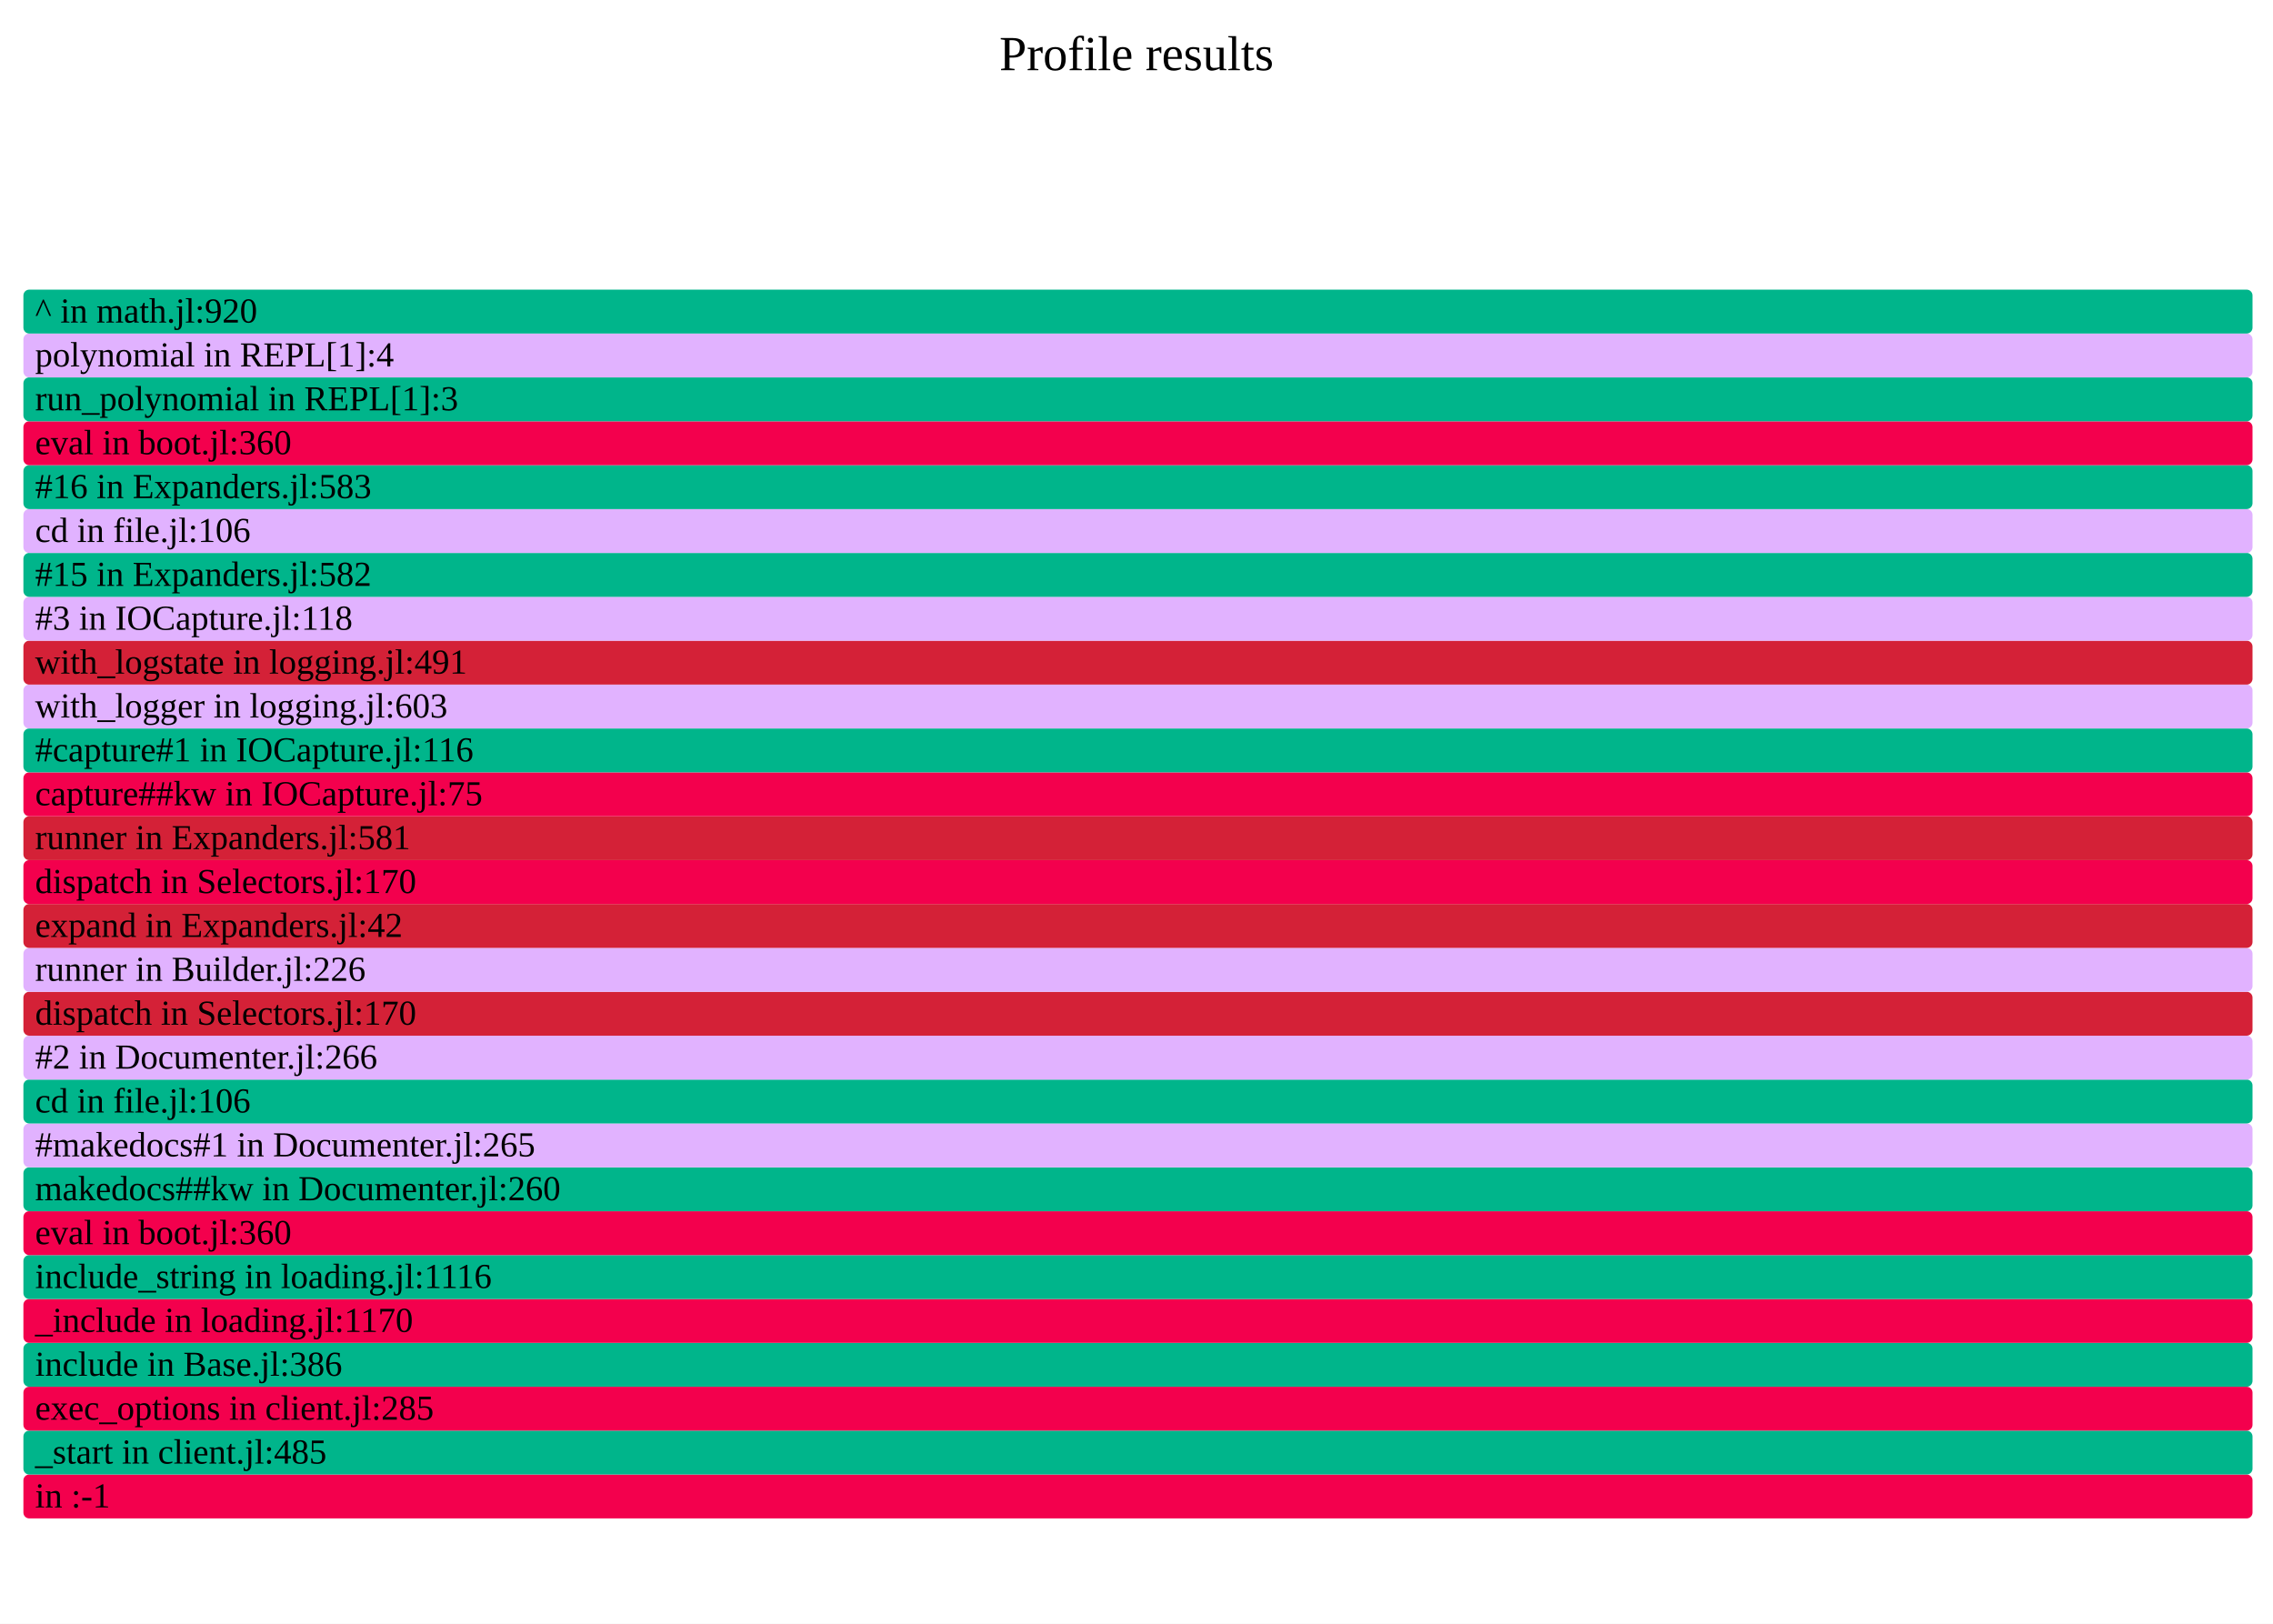
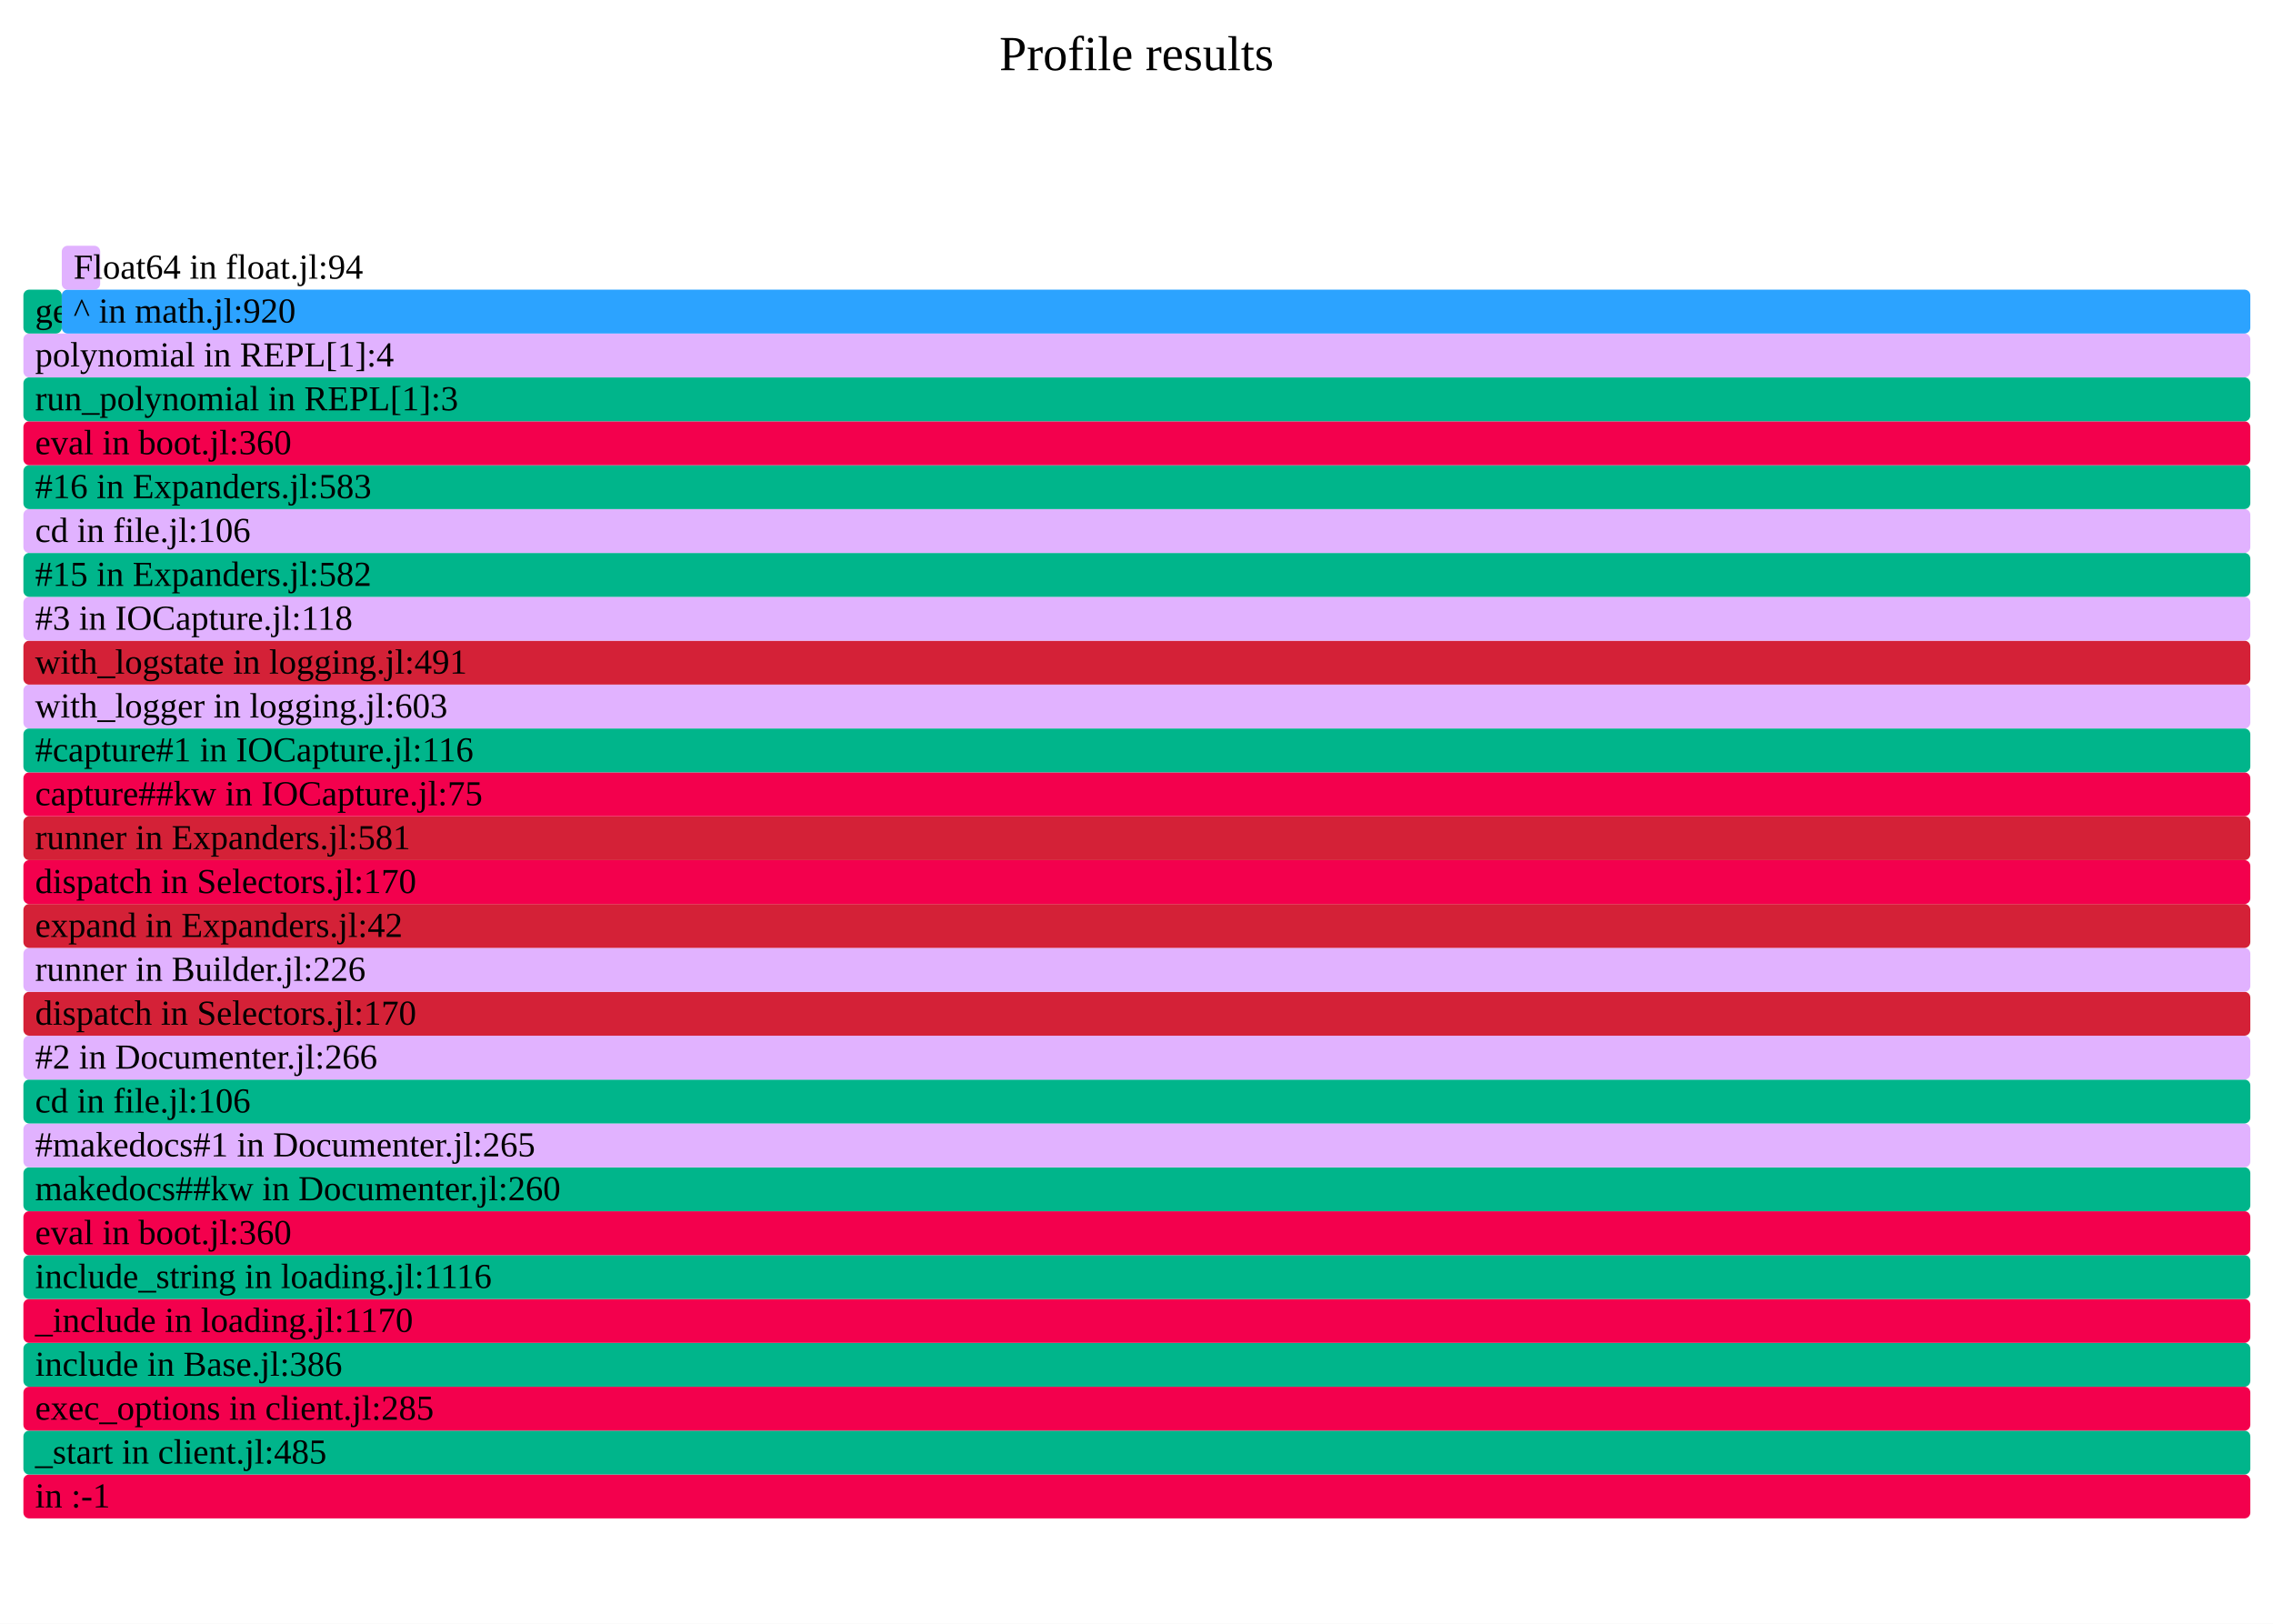
- <svg xmlns="http://www.w3.org/2000/svg" version="1.1" width="777" height="555" viewBox="0 0 777 555" id="fig-b121464a1d5c4b6e9b5437ceb516d9c4">
+ <svg xmlns="http://www.w3.org/2000/svg" version="1.1" width="777" height="555" viewBox="0 0 777 555" id="fig-0759c5162d19478b801f93465cdafe8c">
  <defs>
-     <clipPath id="fig-b121464a1d5c4b6e9b5437ceb516d9c4-clip">
+     <clipPath id="fig-0759c5162d19478b801f93465cdafe8c-clip">
      <rect x="0" y="0" width="777" height="555" />
    </clipPath>
  </defs>
  <style type="text/css">
-     #fig-b121464a1d5c4b6e9b5437ceb516d9c4 text {
+     #fig-0759c5162d19478b801f93465cdafe8c text {
        pointer-events: none;
        font-family: inherit;
        font-size: 12px;
        fill: #000000;
    }
-     text#fig-b121464a1d5c4b6e9b5437ceb516d9c4-caption {
+     text#fig-0759c5162d19478b801f93465cdafe8c-caption {
        font-size: 16.8px;
        fill: #000000;
        text-anchor: middle;
    }
-     #fig-b121464a1d5c4b6e9b5437ceb516d9c4-bg {
+     #fig-0759c5162d19478b801f93465cdafe8c-bg {
        fill: #FFFFFF;
    }
-     #fig-b121464a1d5c4b6e9b5437ceb516d9c4-viewport rect, #fig-b121464a1d5c4b6e9b5437ceb516d9c4-viewport path {
+     #fig-0759c5162d19478b801f93465cdafe8c-viewport rect, #fig-0759c5162d19478b801f93465cdafe8c-viewport path {
        vector-effect: non-scaling-stroke;
        fill-opacity: 1;
    }
-     #fig-b121464a1d5c4b6e9b5437ceb516d9c4-viewport text {
+     #fig-0759c5162d19478b801f93465cdafe8c-viewport text {
        stroke: #000000;
        stroke-width: 0;
        stroke-opacity: 0.35;
    }
-     #fig-b121464a1d5c4b6e9b5437ceb516d9c4-viewport rect:hover, #fig-b121464a1d5c4b6e9b5437ceb516d9c4-viewport path:hover {
+     #fig-0759c5162d19478b801f93465cdafe8c-viewport rect:hover, #fig-0759c5162d19478b801f93465cdafe8c-viewport path:hover {
        fill-opacity: 0.75;
        stroke: #000000;
        stroke-width: 0.5;
    }
-     #fig-b121464a1d5c4b6e9b5437ceb516d9c4-viewport + rect {
+     #fig-0759c5162d19478b801f93465cdafe8c-viewport + rect {
        fill: #FFFFFF;
        opacity: 0.8;
    }
-     text#fig-b121464a1d5c4b6e9b5437ceb516d9c4-details{
+     text#fig-0759c5162d19478b801f93465cdafe8c-details{
        fill: #000000;
    }
</style>
-   <g id="fig-b121464a1d5c4b6e9b5437ceb516d9c4-frame" clip-path="url(#fig-b121464a1d5c4b6e9b5437ceb516d9c4-clip)">
-     <rect id="fig-b121464a1d5c4b6e9b5437ceb516d9c4-bg" x="0" y="0" width="777" height="555" />
-     <text id="fig-b121464a1d5c4b6e9b5437ceb516d9c4-caption" x="388.5" y="24">Profile results</text>
-     <g id="fig-b121464a1d5c4b6e9b5437ceb516d9c4-viewport" transform="scale(1)">
-       <rect x="8" y="504" width="762" height="15" rx="2" fill="#F3004D" data-dinfo="" />
+   <g id="fig-0759c5162d19478b801f93465cdafe8c-frame" clip-path="url(#fig-0759c5162d19478b801f93465cdafe8c-clip)">
+     <rect id="fig-0759c5162d19478b801f93465cdafe8c-bg" x="0" y="0" width="777" height="555" />
+     <text id="fig-0759c5162d19478b801f93465cdafe8c-caption" x="388.5" y="24">Profile results</text>
+     <g id="fig-0759c5162d19478b801f93465cdafe8c-viewport" transform="scale(1)">
+       <rect x="8" y="504" width="761.25" height="15" rx="2" fill="#F3004D" data-dinfo="" />
      <text x="8" dx="4" y="515.25"> in :-1</text>
-       <rect x="8" y="489" width="762" height="15" rx="2" fill="#00B58B" data-dinfo="./" />
+       <rect x="8" y="489" width="761.25" height="15" rx="2" fill="#00B58B" data-dinfo="./" />
      <text x="8" dx="4" y="500.25">_start in client.jl:485</text>
-       <rect x="8" y="474" width="762" height="15" rx="2" fill="#F3004D" data-dinfo="./" />
+       <rect x="8" y="474" width="761.25" height="15" rx="2" fill="#F3004D" data-dinfo="./" />
      <text x="8" dx="4" y="485.25">exec_options in client.jl:285</text>
-       <rect x="8" y="459" width="762" height="15" rx="2" fill="#00B58B" data-dinfo="./" />
+       <rect x="8" y="459" width="761.25" height="15" rx="2" fill="#00B58B" data-dinfo="./" />
      <text x="8" dx="4" y="470.25">include in Base.jl:386</text>
-       <rect x="8" y="444" width="762" height="15" rx="2" fill="#F3004D" data-dinfo="./" />
+       <rect x="8" y="444" width="761.25" height="15" rx="2" fill="#F3004D" data-dinfo="./" />
      <text x="8" dx="4" y="455.25">_include in loading.jl:1170</text>
-       <rect x="8" y="429" width="762" height="15" rx="2" fill="#00B58B" data-dinfo="./" />
+       <rect x="8" y="429" width="761.25" height="15" rx="2" fill="#00B58B" data-dinfo="./" />
      <text x="8" dx="4" y="440.25">include_string in loading.jl:1116</text>
-       <rect x="8" y="414" width="762" height="15" rx="2" fill="#F3004D" data-dinfo="./" />
+       <rect x="8" y="414" width="761.25" height="15" rx="2" fill="#F3004D" data-dinfo="./" />
      <text x="8" dx="4" y="425.25">eval in boot.jl:360</text>
-       <rect x="8" y="399" width="762" height="15" rx="2" fill="#00B58B" data-dinfo="/home/runner/.julia/packages/Documenter/qdbx6/src/" />
+       <rect x="8" y="399" width="761.25" height="15" rx="2" fill="#00B58B" data-dinfo="/home/runner/.julia/packages/Documenter/qdbx6/src/" />
      <text x="8" dx="4" y="410.25">makedocs##kw in Documenter.jl:260</text>
-       <rect x="8" y="384" width="762" height="15" rx="2" fill="#E1B2FF" data-dinfo="/home/runner/.julia/packages/Documenter/qdbx6/src/" />
+       <rect x="8" y="384" width="761.25" height="15" rx="2" fill="#E1B2FF" data-dinfo="/home/runner/.julia/packages/Documenter/qdbx6/src/" />
      <text x="8" dx="4" y="395.25">#makedocs#1 in Documenter.jl:265</text>
-       <rect x="8" y="369" width="762" height="15" rx="2" fill="#00B58B" data-dinfo="./" />
+       <rect x="8" y="369" width="761.25" height="15" rx="2" fill="#00B58B" data-dinfo="./" />
      <text x="8" dx="4" y="380.25">cd in file.jl:106</text>
-       <rect x="8" y="354" width="762" height="15" rx="2" fill="#E1B2FF" data-dinfo="/home/runner/.julia/packages/Documenter/qdbx6/src/" />
+       <rect x="8" y="354" width="761.25" height="15" rx="2" fill="#E1B2FF" data-dinfo="/home/runner/.julia/packages/Documenter/qdbx6/src/" />
      <text x="8" dx="4" y="365.25">#2 in Documenter.jl:266</text>
-       <rect x="8" y="339" width="762" height="15" rx="2" fill="#D42137" data-dinfo="/home/runner/.julia/packages/Documenter/qdbx6/src/Utilities/" />
+       <rect x="8" y="339" width="761.25" height="15" rx="2" fill="#D42137" data-dinfo="/home/runner/.julia/packages/Documenter/qdbx6/src/Utilities/" />
      <text x="8" dx="4" y="350.25">dispatch in Selectors.jl:170</text>
-       <rect x="8" y="324" width="762" height="15" rx="2" fill="#E1B2FF" data-dinfo="/home/runner/.julia/packages/Documenter/qdbx6/src/" />
+       <rect x="8" y="324" width="761.25" height="15" rx="2" fill="#E1B2FF" data-dinfo="/home/runner/.julia/packages/Documenter/qdbx6/src/" />
      <text x="8" dx="4" y="335.25">runner in Builder.jl:226</text>
-       <rect x="8" y="309" width="762" height="15" rx="2" fill="#D42137" data-dinfo="/home/runner/.julia/packages/Documenter/qdbx6/src/" />
+       <rect x="8" y="309" width="761.25" height="15" rx="2" fill="#D42137" data-dinfo="/home/runner/.julia/packages/Documenter/qdbx6/src/" />
      <text x="8" dx="4" y="320.25">expand in Expanders.jl:42</text>
-       <rect x="8" y="294" width="762" height="15" rx="2" fill="#F3004D" data-dinfo="/home/runner/.julia/packages/Documenter/qdbx6/src/Utilities/" />
+       <rect x="8" y="294" width="761.25" height="15" rx="2" fill="#F3004D" data-dinfo="/home/runner/.julia/packages/Documenter/qdbx6/src/Utilities/" />
      <text x="8" dx="4" y="305.25">dispatch in Selectors.jl:170</text>
-       <rect x="8" y="279" width="762" height="15" rx="2" fill="#D42137" data-dinfo="/home/runner/.julia/packages/Documenter/qdbx6/src/" />
+       <rect x="8" y="279" width="761.25" height="15" rx="2" fill="#D42137" data-dinfo="/home/runner/.julia/packages/Documenter/qdbx6/src/" />
      <text x="8" dx="4" y="290.25">runner in Expanders.jl:581</text>
-       <rect x="8" y="264" width="762" height="15" rx="2" fill="#F3004D" data-dinfo="/home/runner/.julia/packages/IOCapture/sXY71/src/" />
+       <rect x="8" y="264" width="761.25" height="15" rx="2" fill="#F3004D" data-dinfo="/home/runner/.julia/packages/IOCapture/sXY71/src/" />
      <text x="8" dx="4" y="275.25">capture##kw in IOCapture.jl:75</text>
-       <rect x="8" y="249" width="762" height="15" rx="2" fill="#00B58B" data-dinfo="/home/runner/.julia/packages/IOCapture/sXY71/src/" />
+       <rect x="8" y="249" width="761.25" height="15" rx="2" fill="#00B58B" data-dinfo="/home/runner/.julia/packages/IOCapture/sXY71/src/" />
      <text x="8" dx="4" y="260.25">#capture#1 in IOCapture.jl:116</text>
-       <rect x="8" y="234" width="762" height="15" rx="2" fill="#E1B2FF" data-dinfo="./" />
+       <rect x="8" y="234" width="761.25" height="15" rx="2" fill="#E1B2FF" data-dinfo="./" />
      <text x="8" dx="4" y="245.25">with_logger in logging.jl:603</text>
-       <rect x="8" y="219" width="762" height="15" rx="2" fill="#D42137" data-dinfo="./" />
+       <rect x="8" y="219" width="761.25" height="15" rx="2" fill="#D42137" data-dinfo="./" />
      <text x="8" dx="4" y="230.25">with_logstate in logging.jl:491</text>
-       <rect x="8" y="204" width="762" height="15" rx="2" fill="#E1B2FF" data-dinfo="/home/runner/.julia/packages/IOCapture/sXY71/src/" />
+       <rect x="8" y="204" width="761.25" height="15" rx="2" fill="#E1B2FF" data-dinfo="/home/runner/.julia/packages/IOCapture/sXY71/src/" />
      <text x="8" dx="4" y="215.25">#3 in IOCapture.jl:118</text>
-       <rect x="8" y="189" width="762" height="15" rx="2" fill="#00B58B" data-dinfo="/home/runner/.julia/packages/Documenter/qdbx6/src/" />
+       <rect x="8" y="189" width="761.25" height="15" rx="2" fill="#00B58B" data-dinfo="/home/runner/.julia/packages/Documenter/qdbx6/src/" />
      <text x="8" dx="4" y="200.25">#15 in Expanders.jl:582</text>
-       <rect x="8" y="174" width="762" height="15" rx="2" fill="#E1B2FF" data-dinfo="./" />
+       <rect x="8" y="174" width="761.25" height="15" rx="2" fill="#E1B2FF" data-dinfo="./" />
      <text x="8" dx="4" y="185.25">cd in file.jl:106</text>
-       <rect x="8" y="159" width="762" height="15" rx="2" fill="#00B58B" data-dinfo="/home/runner/.julia/packages/Documenter/qdbx6/src/" />
+       <rect x="8" y="159" width="761.25" height="15" rx="2" fill="#00B58B" data-dinfo="/home/runner/.julia/packages/Documenter/qdbx6/src/" />
      <text x="8" dx="4" y="170.25">#16 in Expanders.jl:583</text>
-       <rect x="8" y="144" width="762" height="15" rx="2" fill="#F3004D" data-dinfo="./" />
+       <rect x="8" y="144" width="761.25" height="15" rx="2" fill="#F3004D" data-dinfo="./" />
      <text x="8" dx="4" y="155.25">eval in boot.jl:360</text>
-       <rect x="8" y="129" width="762" height="15" rx="2" fill="#00B58B" data-dinfo="./" />
+       <rect x="8" y="129" width="761.25" height="15" rx="2" fill="#00B58B" data-dinfo="./" />
      <text x="8" dx="4" y="140.25">run_polynomial in REPL[1]:3</text>
-       <rect x="8" y="114" width="762" height="15" rx="2" fill="#E1B2FF" data-dinfo="./" />
+       <rect x="8" y="114" width="761.25" height="15" rx="2" fill="#E1B2FF" data-dinfo="./" />
      <text x="8" dx="4" y="125.25">polynomial in REPL[1]:4</text>
-       <rect x="8" y="99" width="762" height="15" rx="2" fill="#00B58B" data-dinfo="./" />
-       <text x="8" dx="4" y="110.25">^ in math.jl:920</text>
+       <rect x="8" y="99" width="13.12" height="15" rx="2" fill="#00B58B" data-dinfo="./" />
+       <text x="8" dx="4" y="110.25">getindex in array.jl:805</text>
+       <rect x="21.12" y="99" width="748.13" height="15" rx="2" fill="#2CA3FF" data-dinfo="./" />
+       <text x="21.12" dx="4" y="110.25">^ in math.jl:920</text>
+       <rect x="21.12" y="84" width="13.13" height="15" rx="2" fill="#E1B2FF" data-dinfo="./" />
+       <text x="21.12" dx="4" y="95.25">Float64 in float.jl:94</text>
    </g>
  </g>
</svg>
